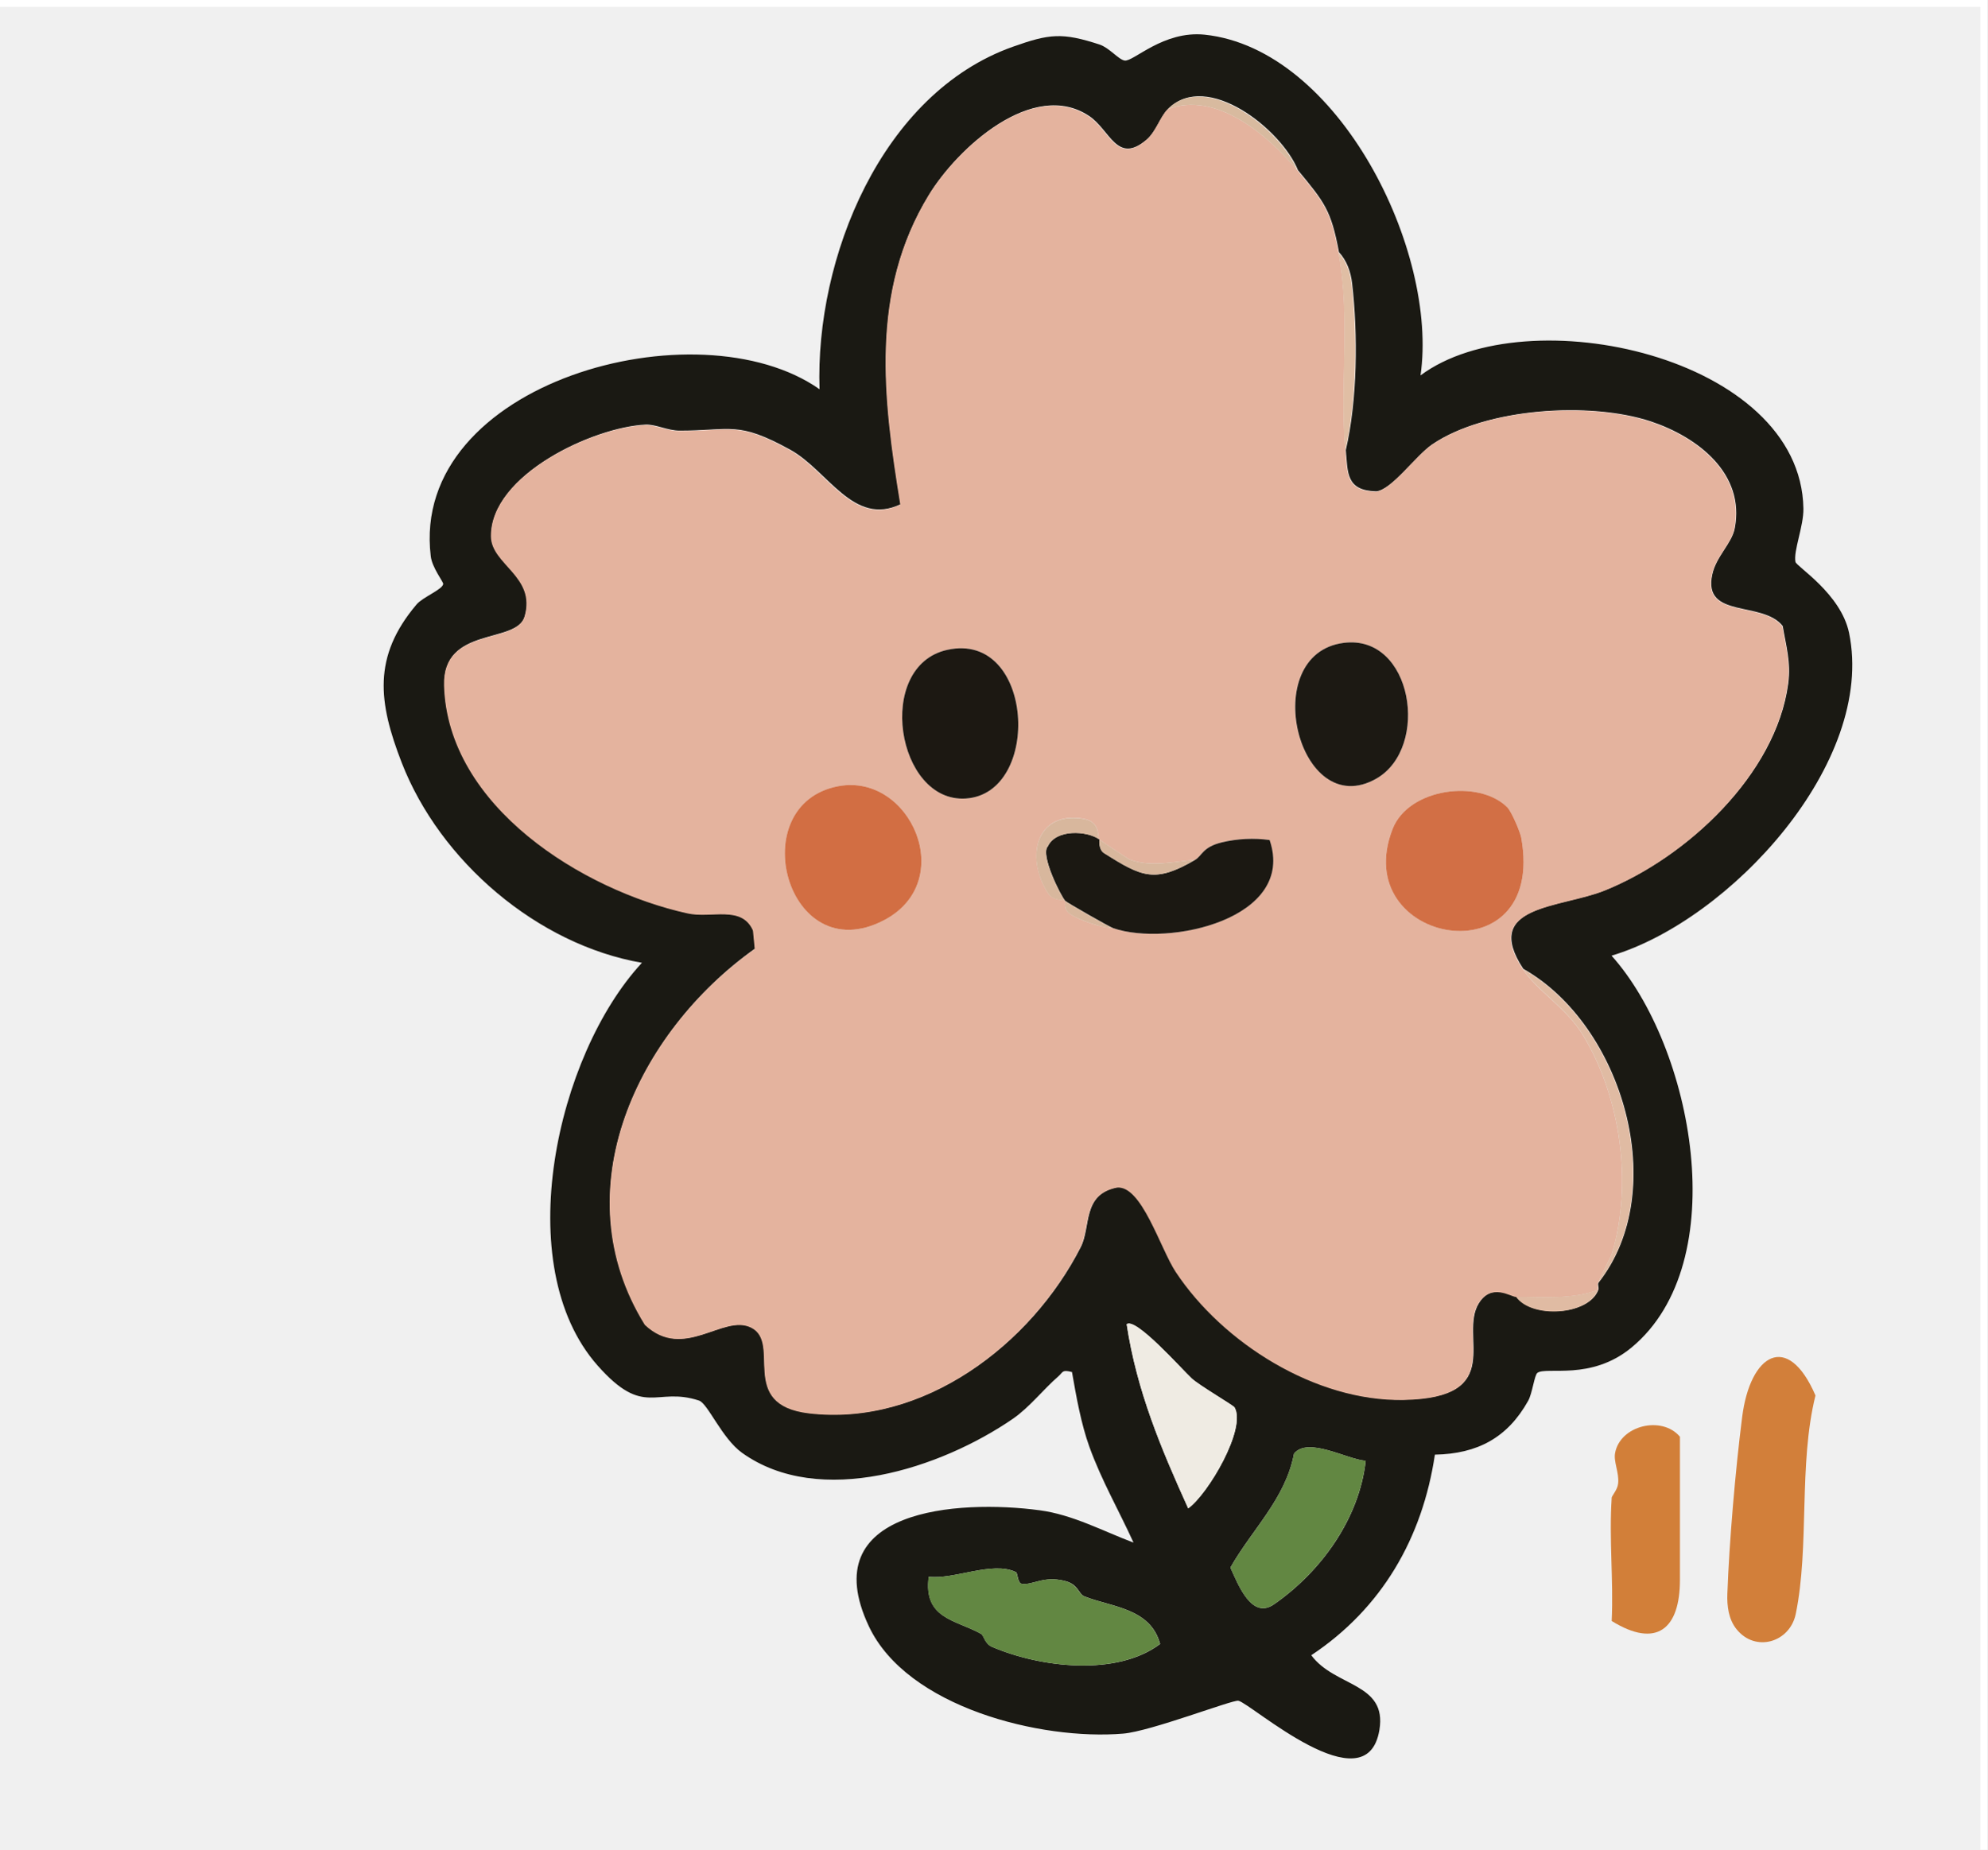
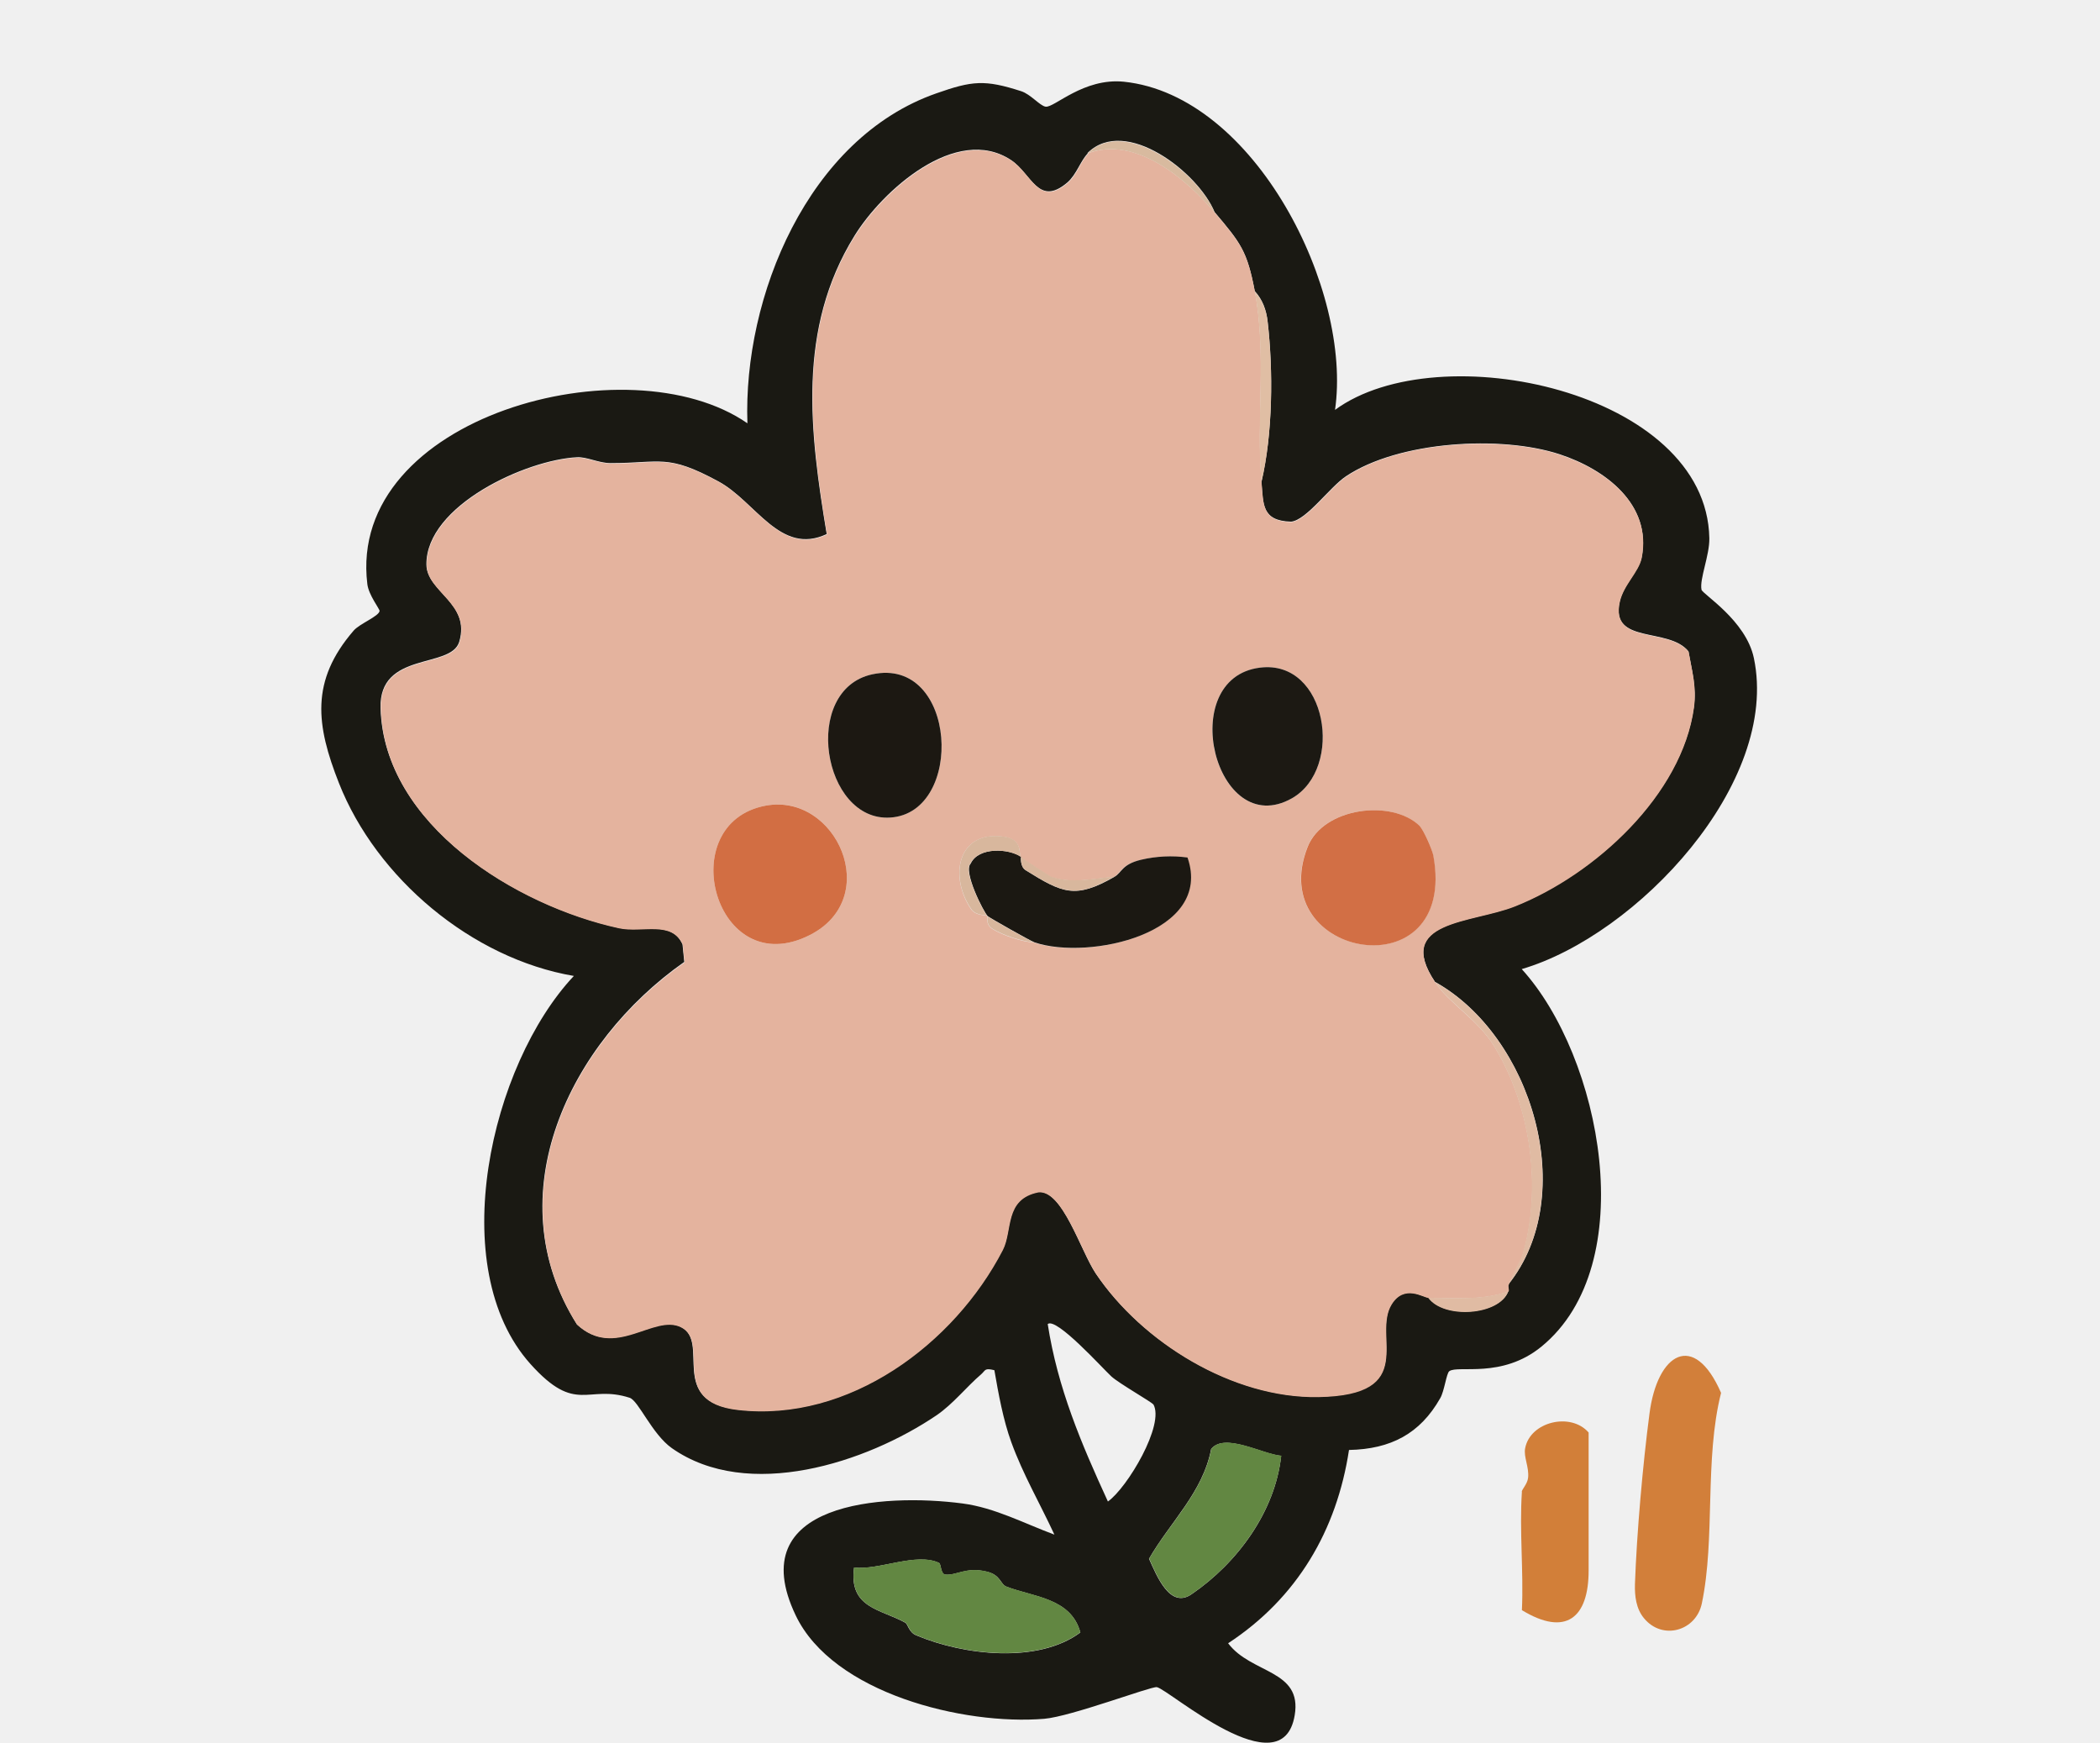
- <svg xmlns="http://www.w3.org/2000/svg" id="_레이어_1" data-name="레이어 1" viewBox="0 0 145 135">
+ <svg xmlns="http://www.w3.org/2000/svg" id="_레이어_1" data-name=" 레이어 1" viewBox="0 0 128.74 106.83">
  <defs>
    <style>
      .cls-1 {
+         fill: none;
+       }
+ 
+       .cls-2 {
        fill: #d26f45;
      }

-       .cls-2 {
+       .cls-3 {
        fill: #d8b79d;
      }

-       .cls-3 {
+       .cls-4 {
        fill: #d8ba9f;
      }

-       .cls-4 {
-         fill: #efebe3;
+       .cls-5 {
+         fill: #e4b39e;
      }

-       .cls-5 {
+       .cls-6 {
+         fill: #d26e43;
+       }
+ 
+       .cls-7 {
+         fill: #628742;
+       }
+ 
+       .cls-8 {
+         fill: #1b1812;
+       }
+ 
+       .cls-9 {
+         fill: #d27f39;
+       }
+ 
+       .cls-10 {
+         fill: #1c1913;
+       }
+ 
+       .cls-11 {
+         fill: #d27f3a;
+       }
+ 
+       .cls-12 {
        fill: #1c1812;
      }

-       .cls-6 {
-         fill: #e4b39e;
-       }
- 
-       .cls-7 {
-         fill: #d26e43;
-       }
- 
-       .cls-8 {
-         fill: #fff;
-       }
- 
-       .cls-9 {
-         fill: #628742;
-       }
- 
-       .cls-10 {
-         fill: #d27f3a;
-       }
- 
-       .cls-11 {
-         fill: #1b1812;
-       }
- 
-       .cls-12 {
-         fill: #d27f39;
-       }
- 
      .cls-13 {
-         fill: #1c1913;
+         fill: #e0bea4;
      }

      .cls-14 {
-         fill: #e0bea4;
+         fill: #1a1913;
      }

      .cls-15 {
-         fill: #1a1913;
-       }
- 
-       .cls-16 {
        fill: #e0bba3;
      }
    </style>
  </defs>
  <g id="iiCbUW.tif">
    <g>
-       <polygon class="cls-8" points="0 .5 0 0 145 0 145 135 144.5 135 144.5 .5 0 .5" />
-       <path class="cls-15" d="M103.65,27.4c7.74-5.77,27.76-1.39,27.94,9.72.02,1.29-.74,3.09-.58,3.89.06.33,3.31,2.31,3.91,5.18,1.96,9.46-8.7,20.99-17.33,23.56,5.94,6.62,8.98,22.37,1.46,28.6-2.96,2.45-6.21,1.37-6.87,1.85-.22.16-.37,1.51-.68,2.05-1.5,2.68-3.69,3.86-6.8,3.92-.91,6.08-3.86,11.21-9.02,14.64,1.73,2.34,5.55,1.99,4.97,5.46-.94,5.62-9.38-1.96-10.29-2.14-.43-.08-6.39,2.23-8.4,2.4-6.01.51-15.78-1.93-18.56-7.83-4.04-8.57,6.52-9.27,12.46-8.47,2.41.32,4.62,1.52,6.85,2.36-1.07-2.35-2.34-4.55-3.22-6.99-.61-1.69-.96-3.68-1.27-5.46-.74-.19-.64,0-.99.31-1.1.95-2.08,2.24-3.32,3.1-5.25,3.61-14.09,6.54-19.76,2.49-1.48-1.06-2.5-3.61-3.15-3.82-3.16-1.04-3.98,1.31-7.4-2.56-6.44-7.29-3-22.66,3.24-29.39-7.63-1.32-14.74-7.42-17.53-14.61-1.7-4.38-2.15-7.73,1.09-11.55.45-.53,1.9-1.09,1.94-1.49.01-.16-.82-1.2-.91-2.03-1.53-12.7,19.51-18.42,28.37-12.18-.33-9.55,4.51-21.6,14.11-25,2.67-.95,3.6-1.05,6.32-.16.72.24,1.39,1.1,1.83,1.17.64.1,2.82-2.2,5.84-1.89,9.8,1.04,17.07,15.8,15.75,24.88ZM85.21,7.97c-.55.55-.84,1.61-1.53,2.21-2.17,1.86-2.67-.68-4.2-1.71-4.09-2.74-9.62,2.34-11.69,5.75-4.3,7.06-3.33,14.84-2.07,22.58-3.47,1.65-5.3-2.47-8.08-3.99-3.84-2.11-4.28-1.38-8.05-1.38-.88,0-1.76-.48-2.49-.44-3.8.18-11.29,3.66-11.25,8.13.02,2.07,3.32,2.92,2.45,5.86-.61,2.06-6,.68-5.87,5.03.26,8.82,10.11,14.94,17.78,16.63,1.73.38,3.94-.62,4.76,1.25l.13,1.34c-8.59,6.11-14.09,17.67-8.02,27.44,2.84,2.68,5.7-.81,7.75.2,2.26,1.12-1.03,5.63,4.23,6.26,8.32.98,16.17-4.99,19.8-12.11.76-1.48.09-3.85,2.66-4.37,1.81-.2,3.17,4.45,4.3,6.16,3.44,5.19,10.2,9.45,16.6,9.34,7.57-.13,4.01-4.61,5.48-7.02.95-1.56,2.37-.5,2.75-.5,1.14,1.62,5.31,1.36,5.98-.5.05-.15-.06-.36,0-.5,5.34-6.76,1.76-18.83-5.48-22.92-3.08-4.68,2.76-4.44,5.97-5.74,5.98-2.42,12.47-8.46,13.36-15.06.21-1.57-.15-2.73-.4-4.22-1.47-1.87-5.85-.5-5.14-3.76.28-1.32,1.43-2.27,1.64-3.37.77-4-2.7-6.66-6.11-7.8-4.41-1.47-12.03-1-15.96,1.67-1.2.82-2.95,3.32-4.09,3.43-2.21-.06-2.07-1.35-2.22-3.01.85-3.64.89-8.45.46-12.17-.1-.85-.38-1.64-.96-2.28-.57-3.05-1.04-3.62-2.99-5.98-1.21-2.99-6.65-7.3-9.47-4.48ZM90.08,102.72c-.09-.16-2.54-1.58-3.12-2.11-.7-.65-4.1-4.5-4.75-3.96.74,4.86,2.49,9.03,4.49,13.44,1.45-1.04,4.27-5.84,3.38-7.37ZM99.65,106.62c-1.39-.11-4.22-1.78-5.23-.52-.62,3.29-3.06,5.52-4.64,8.31.59,1.31,1.56,3.8,3.17,2.69,3.43-2.37,6.24-6.26,6.7-10.48ZM74.12,114.74c-1.72-.83-4.49.57-6.35.34-.41,3.08,1.98,3.14,3.82,4.17.2.11.26.72.8.95,3.58,1.53,9.11,2.16,12.26-.21-.7-2.63-3.55-2.69-5.51-3.47-.47-.18-.42-.89-1.47-1.14-1.55-.38-2.27.32-3.1.22-.33-.04-.3-.79-.44-.86Z" />
-       <path class="cls-10" d="M126.71,118.91c-.58-.72-.7-1.68-.67-2.57.14-3.85.59-9.06,1.08-12.91.58-4.61,3.32-6.29,5.35-1.58-1.25,5.03-.42,11.01-1.44,15.95-.43,2.07-2.94,2.83-4.32,1.11Z" />
-       <path class="cls-12" d="M117.59,109.35c.01-.19.43-.59.48-1.07.09-.8-.35-1.59-.22-2.24.38-2.01,3.41-2.74,4.73-1.18v10.46c0,3.54-1.68,5.03-4.98,2.99.14-2.97-.2-6,0-8.97Z" />
-       <path class="cls-6" d="M85.21,7.97c3.53-1.37,7.33,1.91,9.47,4.48,1.95,2.35,2.42,2.93,2.99,5.98.9,4.81.08,9.65.5,14.45.15,1.66.01,2.95,2.22,3.01,1.14-.11,2.89-2.61,4.09-3.43,3.93-2.68,11.55-3.15,15.96-1.67,3.41,1.14,6.88,3.79,6.11,7.8-.21,1.1-1.36,2.05-1.64,3.37-.7,3.26,3.68,1.89,5.14,3.76.26,1.49.61,2.65.4,4.22-.89,6.61-7.38,12.65-13.36,15.06-3.21,1.3-9.05,1.06-5.97,5.74,1.04,1.59,3.17,2.81,4.39,4.82,2.76,4.54,3.62,10.81,2.13,15.88-.1.34-.72,1.41-1.04,2.22-.06.14.05.35,0,.5-1.94.7-3.97.5-5.98.5-.38,0-1.8-1.06-2.75.5-1.47,2.41,2.1,6.89-5.48,7.02-6.4.11-13.16-4.15-16.6-9.34-1.13-1.71-2.49-6.36-4.3-6.16-2.56.52-1.9,2.89-2.66,4.37-3.63,7.12-11.49,13.09-19.8,12.11-5.26-.62-1.96-5.14-4.23-6.26-2.05-1.01-4.91,2.47-7.75-.2-6.06-9.77-.57-21.33,8.02-27.44l-.13-1.34c-.82-1.87-3.03-.87-4.76-1.25-7.67-1.69-17.52-7.81-17.78-16.63-.13-4.35,5.26-2.97,5.87-5.03.87-2.94-2.43-3.79-2.45-5.86-.04-4.48,7.45-7.95,11.25-8.13.73-.03,1.61.44,2.49.44,3.77,0,4.21-.73,8.05,1.38,2.78,1.53,4.61,5.65,8.08,3.99-1.26-7.75-2.23-15.53,2.07-22.58,2.08-3.41,7.6-8.49,11.69-5.75,1.53,1.02,2.03,3.57,4.2,1.71.69-.59.98-1.65,1.53-2.21ZM98.05,46.92c-6.34.81-3.33,13.18,2.39,9.9,3.92-2.25,2.64-10.54-2.39-9.9ZM69.12,47.43c-5.31,1.17-3.71,11.18,1.35,10.85,5.58-.36,5-12.26-1.35-10.85ZM61.17,57.38c-6.99,1.32-3.79,13.46,3.3,9.8,5.48-2.83,1.97-10.8-3.3-9.8ZM109.98,58.92c-2.06-2.06-7.2-1.41-8.36,1.57-3.32,8.47,11.26,11.06,9.38.65-.08-.47-.7-1.9-1.02-2.22ZM80.22,61.27c-.2-.19.17-1.31-1.25-1.53-3.51-.52-4.13,3.03-2.46,5.5.35.51,1.11.41,1.21.51.05.05-.18.61.38.97.74.47,2.19.97,3.11,1.02,4.04,1.39,13.38-.68,11.42-6.43-1.15-.16-2.35-.1-3.48.17-1.42.34-1.42.97-1.96,1.28-1.55.12-3.18.54-4.72-.01-.15-.05-2.16-1.39-2.25-1.48Z" />
-       <path class="cls-9" d="M74.12,114.74c.14.07.12.82.44.86.83.1,1.56-.6,3.1-.22,1.04.26,1,.96,1.47,1.14,1.96.78,4.81.84,5.51,3.47-3.16,2.37-8.68,1.74-12.26.21-.54-.23-.6-.84-.8-.95-1.83-1.03-4.23-1.08-3.82-4.17,1.86.23,4.63-1.17,6.35-.34Z" />
-       <path class="cls-9" d="M99.65,106.62c-.47,4.22-3.28,8.11-6.7,10.48-1.61,1.11-2.58-1.37-3.17-2.69,1.59-2.79,4.02-5.02,4.64-8.31,1.01-1.26,3.85.41,5.23.52Z" />
-       <path class="cls-4" d="M90.08,102.72c.89,1.53-1.92,6.33-3.38,7.37-2-4.42-3.75-8.58-4.49-13.44.65-.54,4.05,3.32,4.75,3.96.58.53,3.02,1.95,3.12,2.11Z" />
-       <path class="cls-16" d="M116.6,93.65c.31-.8.94-1.87,1.04-2.22,1.49-5.06.63-11.34-2.13-15.88-1.23-2.02-3.35-3.24-4.39-4.82,7.24,4.08,10.82,16.15,5.48,22.92Z" />
-       <path class="cls-14" d="M98.16,32.88c-.42-4.8.4-9.64-.5-14.45.58.64.86,1.43.96,2.28.43,3.72.39,8.52-.46,12.17Z" />
-       <path class="cls-16" d="M116.6,94.15c-.67,1.86-4.84,2.12-5.98.5,2.01,0,4.04.2,5.98-.5Z" />
-       <path class="cls-3" d="M94.67,12.45c-2.13-2.57-5.94-5.85-9.47-4.48,2.81-2.82,8.26,1.49,9.47,4.48Z" />
-       <path class="cls-1" d="M109.98,58.92c.31.31.93,1.75,1.02,2.22,1.88,10.41-12.7,7.83-9.38-.65,1.17-2.98,6.3-3.63,8.36-1.57Z" />
-       <path class="cls-7" d="M61.17,57.38c5.27-.99,8.78,6.97,3.3,9.8-7.09,3.66-10.29-8.48-3.3-9.8Z" />
-       <path class="cls-11" d="M80.22,61.27s-.09.72.35,1c2.75,1.74,3.7,2.2,6.63.49.53-.31.54-.94,1.96-1.28,1.13-.27,2.33-.33,3.48-.17,1.96,5.75-7.38,7.82-11.42,6.43-.27-.09-3.35-1.85-3.49-1.99-.3-.31-1.85-3.38-1.27-3.98.6-1.28,2.86-1.14,3.76-.51Z" />
-       <path class="cls-5" d="M69.12,47.43c6.35-1.4,6.93,10.49,1.35,10.85-5.06.33-6.66-9.68-1.35-10.85Z" />
-       <path class="cls-13" d="M98.05,46.92c5.03-.64,6.31,7.64,2.39,9.9-5.72,3.28-8.72-9.09-2.39-9.9Z" />
-       <path class="cls-2" d="M80.22,61.27c.1.09,2.11,1.43,2.25,1.48,1.54.55,3.17.13,4.72.01-2.92,1.71-3.87,1.25-6.63-.49-.44-.28-.31-.97-.35-1-.9-.64-3.17-.77-3.76.51-.58.59.97,3.66,1.27,3.98.14.14,3.22,1.9,3.49,1.99-.92-.06-2.36-.56-3.11-1.02-.56-.36-.33-.92-.38-.97-.11-.1-.87,0-1.21-.51-1.68-2.47-1.05-6.02,2.46-5.5,1.42.21,1.04,1.33,1.25,1.53Z" />
+       <path class="cls-14" d="M81.84,25.13c6.36-4.67,22.8-1.13,22.95,7.87.02,1.04-.61,2.5-.48,3.15.05.27,2.72,1.87,3.21,4.19,1.61,7.66-7.15,16.99-14.23,19.07,4.88,5.36,7.38,18.11,1.2,23.15-2.43,1.98-5.1,1.11-5.64,1.5-.18.13-.3,1.22-.56,1.66-1.23,2.17-3.03,3.12-5.59,3.17-.75,4.92-3.17,9.07-7.41,11.85,1.42,1.89,4.56,1.61,4.08,4.42-.77,4.55-7.7-1.59-8.45-1.73-.35-.06-5.25,1.8-6.9,1.94-4.94.41-12.96-1.56-15.24-6.34-3.32-6.94,5.36-7.5,10.23-6.86,1.98.26,3.79,1.23,5.63,1.91-.88-1.9-1.92-3.68-2.64-5.66-.5-1.37-.79-2.98-1.04-4.42-.61-.15-.53,0-.81.25-.9.77-1.71,1.81-2.73,2.51-4.31,2.92-11.57,5.29-16.23,2.02-1.22-.86-2.05-2.92-2.59-3.09-2.6-.84-3.27,1.06-6.08-2.07-5.29-5.9-2.46-18.34,2.66-23.79-6.27-1.07-12.11-6.01-14.4-11.82-1.4-3.55-1.77-6.26.9-9.35.37-.43,1.56-.88,1.59-1.21,0-.13-.67-.97-.75-1.64-1.26-10.28,16.02-14.91,23.3-9.86-.27-7.73,3.7-17.48,11.59-20.23,2.19-.77,2.96-.85,5.19-.13.59.19,1.14.89,1.5.95.53.08,2.32-1.78,4.8-1.53,8.05.84,14.02,12.79,12.94,20.14h0ZM66.69,9.4c-.45.45-.69,1.3-1.26,1.79-1.78,1.51-2.19-.55-3.45-1.38-3.36-2.22-7.9,1.89-9.6,4.65-3.53,5.71-2.74,12.01-1.7,18.28-2.85,1.34-4.35-2-6.64-3.23-3.15-1.71-3.52-1.12-6.61-1.12-.72,0-1.45-.39-2.05-.36-3.12.15-9.27,2.96-9.24,6.58.02,1.68,2.73,2.36,2.01,4.74-.5,1.67-4.93.55-4.82,4.07.21,7.14,8.3,12.09,14.6,13.46,1.42.31,3.24-.5,3.91,1.01l.11,1.08c-7.06,4.95-11.57,14.3-6.59,22.21,2.33,2.17,4.68-.66,6.37.16,1.86.91-.85,4.56,3.47,5.07,6.83.79,13.28-4.04,16.26-9.8.62-1.2.07-3.12,2.18-3.54,1.49-.16,2.6,3.6,3.53,4.99,2.83,4.2,8.38,7.65,13.63,7.56,6.22-.11,3.29-3.73,4.5-5.68.78-1.26,1.95-.4,2.26-.4.94,1.31,4.36,1.1,4.91-.4.04-.12-.05-.29,0-.4,4.39-5.47,1.45-15.24-4.5-18.55-2.53-3.79,2.27-3.59,4.9-4.65,4.91-1.96,10.24-6.85,10.97-12.19.17-1.27-.12-2.21-.33-3.42-1.21-1.51-4.81-.4-4.22-3.04.23-1.07,1.17-1.84,1.35-2.73.63-3.24-2.22-5.39-5.02-6.31-3.62-1.19-9.88-.81-13.11,1.35-.99.66-2.42,2.69-3.36,2.78-1.82-.05-1.7-1.09-1.82-2.44.7-2.95.73-6.84.38-9.85-.08-.69-.31-1.33-.79-1.85-.47-2.47-.85-2.93-2.46-4.84-.99-2.42-5.46-5.91-7.78-3.63l-.02.02ZM70.69,86.09c-.07-.13-2.09-1.28-2.56-1.71-.57-.53-3.37-3.64-3.9-3.21.61,3.93,2.05,7.31,3.69,10.88,1.19-.84,3.51-4.73,2.78-5.97ZM78.55,89.25c-1.14-.09-3.47-1.44-4.3-.42-.51,2.66-2.51,4.47-3.81,6.73.48,1.06,1.28,3.08,2.6,2.18,2.82-1.92,5.13-5.07,5.5-8.48ZM57.58,95.82c-1.41-.67-3.69.46-5.22.28-.34,2.49,1.63,2.54,3.14,3.38.16.09.21.58.66.77,2.94,1.24,7.48,1.75,10.07-.17-.57-2.13-2.92-2.18-4.53-2.81-.39-.15-.34-.72-1.21-.92-1.27-.31-1.86.26-2.55.18-.27-.03-.25-.64-.36-.7h0Z" />
+       <path class="cls-11" d="M100.78,99.2c-.48-.58-.57-1.36-.55-2.08.11-3.12.48-7.33.89-10.45.48-3.73,2.73-5.09,4.39-1.28-1.03,4.07-.34,8.91-1.18,12.91-.35,1.68-2.41,2.29-3.55.9Z" />
+       <path class="cls-9" d="M93.29,91.46c0-.15.35-.48.39-.87.07-.65-.29-1.29-.18-1.81.31-1.63,2.8-2.22,3.89-.96v8.47c0,2.87-1.38,4.07-4.09,2.42.11-2.4-.16-4.86,0-7.26h0Z" />
+       <path class="cls-5" d="M66.69,9.4c2.9-1.11,6.02,1.55,7.78,3.63,1.6,1.9,1.99,2.37,2.46,4.84.74,3.89.07,7.81.41,11.7.12,1.34,0,2.39,1.82,2.44.94-.09,2.37-2.11,3.36-2.78,3.23-2.17,9.49-2.55,13.11-1.35,2.8.92,5.65,3.07,5.02,6.31-.17.89-1.12,1.66-1.35,2.73-.57,2.64,3.02,1.53,4.22,3.04.21,1.21.5,2.14.33,3.42-.73,5.35-6.06,10.24-10.97,12.19-2.64,1.05-7.43.86-4.9,4.65.85,1.29,2.6,2.27,3.61,3.9,2.27,3.67,2.97,8.75,1.75,12.85-.08.28-.59,1.14-.85,1.8-.05.11.04.28,0,.4-1.59.57-3.26.4-4.91.4-.31,0-1.48-.86-2.26.4-1.21,1.95,1.72,5.58-4.5,5.68-5.26.09-10.81-3.36-13.63-7.56-.93-1.38-2.05-5.15-3.53-4.99-2.1.42-1.56,2.34-2.18,3.54-2.98,5.76-9.44,10.59-16.26,9.8-4.32-.5-1.61-4.16-3.47-5.07-1.68-.82-4.03,2-6.37-.16-4.98-7.91-.47-17.26,6.59-22.21l-.11-1.08c-.67-1.51-2.49-.7-3.91-1.01-6.3-1.37-14.39-6.32-14.6-13.46-.11-3.52,4.32-2.4,4.82-4.07.71-2.38-2-3.07-2.01-4.74-.03-3.63,6.12-6.43,9.24-6.58.6-.02,1.32.36,2.05.36,3.1,0,3.46-.59,6.61,1.12,2.28,1.24,3.79,4.57,6.64,3.23-1.03-6.27-1.83-12.57,1.7-18.28,1.71-2.76,6.24-6.87,9.6-4.65,1.26.83,1.67,2.89,3.45,1.38.57-.48.8-1.34,1.26-1.79l.02-.02ZM77.24,40.93c-5.21.66-2.74,10.67,1.96,8.01,3.22-1.82,2.17-8.53-1.96-8.01ZM53.47,41.34c-4.36.95-3.05,9.05,1.11,8.78,4.58-.29,4.11-9.92-1.11-8.78ZM46.94,49.39c-5.74,1.07-3.11,10.89,2.71,7.93,4.5-2.29,1.62-8.74-2.71-7.93ZM87.03,50.64c-1.69-1.67-5.91-1.14-6.87,1.27-2.73,6.86,9.25,8.95,7.7.53-.07-.38-.57-1.54-.84-1.8ZM62.59,52.54c-.16-.15.14-1.06-1.03-1.24-2.88-.42-3.39,2.45-2.02,4.45.29.41.91.33.99.41.04.04-.15.49.31.79.61.38,1.8.79,2.55.83,3.32,1.13,10.99-.55,9.38-5.2-.94-.13-1.93-.08-2.86.14-1.17.28-1.17.79-1.61,1.04-1.27.1-2.61.44-3.88,0-.12-.04-1.77-1.13-1.85-1.2Z" />
+       <path class="cls-7" d="M57.58,95.82c.11.06.1.66.36.7.68.08,1.28-.49,2.55-.18.85.21.82.78,1.21.92,1.61.63,3.95.68,4.53,2.81-2.6,1.92-7.13,1.41-10.07.17-.44-.19-.49-.68-.66-.77-1.5-.83-3.47-.87-3.14-3.38,1.53.19,3.8-.95,5.22-.28h0Z" />
+       <path class="cls-7" d="M78.55,89.25c-.39,3.42-2.69,6.56-5.5,8.48-1.32.9-2.12-1.11-2.6-2.18,1.31-2.26,3.3-4.06,3.81-6.73.83-1.02,3.16.33,4.3.42Z" />
+       <path class="cls-15" d="M92.47,78.75c.25-.65.77-1.51.85-1.8,1.22-4.1.52-9.18-1.75-12.85-1.01-1.63-2.75-2.62-3.61-3.9,5.95,3.3,8.89,13.07,4.5,18.55Z" />
+       <path class="cls-13" d="M77.33,29.57c-.34-3.88.33-7.8-.41-11.7.48.52.71,1.16.79,1.85.35,3.01.32,6.9-.38,9.85Z" />
+       <path class="cls-15" d="M92.47,79.16c-.55,1.51-3.98,1.72-4.91.4,1.65,0,3.32.16,4.91-.4Z" />
+       <path class="cls-4" d="M74.46,13.03c-1.75-2.08-4.88-4.73-7.78-3.63,2.31-2.28,6.78,1.21,7.78,3.63Z" />
+       <path class="cls-2" d="M87.03,50.64c.25.25.76,1.42.84,1.8,1.54,8.43-10.43,6.34-7.7-.53.96-2.41,5.17-2.94,6.87-1.27Z" />
+       <path class="cls-6" d="M46.94,49.39c4.33-.8,7.21,5.64,2.71,7.93-5.82,2.96-8.45-6.86-2.71-7.93Z" />
+       <path class="cls-8" d="M62.59,52.54s-.07.58.29.81c2.26,1.41,3.04,1.78,5.45.4.44-.25.44-.76,1.61-1.04.93-.22,1.91-.27,2.86-.14,1.61,4.65-6.06,6.33-9.38,5.2-.22-.07-2.75-1.5-2.87-1.61-.25-.25-1.52-2.74-1.04-3.22.49-1.04,2.35-.92,3.09-.41h0Z" />
+       <path class="cls-12" d="M53.47,41.34c5.22-1.13,5.69,8.49,1.11,8.78-4.16.27-5.47-7.83-1.11-8.78Z" />
+       <path class="cls-10" d="M77.24,40.93c4.13-.52,5.18,6.18,1.96,8.01-4.7,2.65-7.16-7.36-1.96-8.01Z" />
+       <path class="cls-3" d="M62.59,52.54c.08.07,1.73,1.16,1.85,1.2,1.26.45,2.6.11,3.88,0-2.4,1.38-3.18,1.01-5.45-.4-.36-.23-.25-.79-.29-.81-.74-.52-2.6-.62-3.09.41-.48.48.8,2.96,1.04,3.22.11.11,2.64,1.54,2.87,1.61-.76-.05-1.94-.45-2.55-.83-.46-.29-.27-.74-.31-.79-.09-.08-.71,0-.99-.41-1.38-2-.86-4.87,2.02-4.45,1.17.17.85,1.08,1.03,1.24h0Z" />
    </g>
  </g>
+   <line class="cls-1" y1=".12" x2="128.74" />
</svg>
